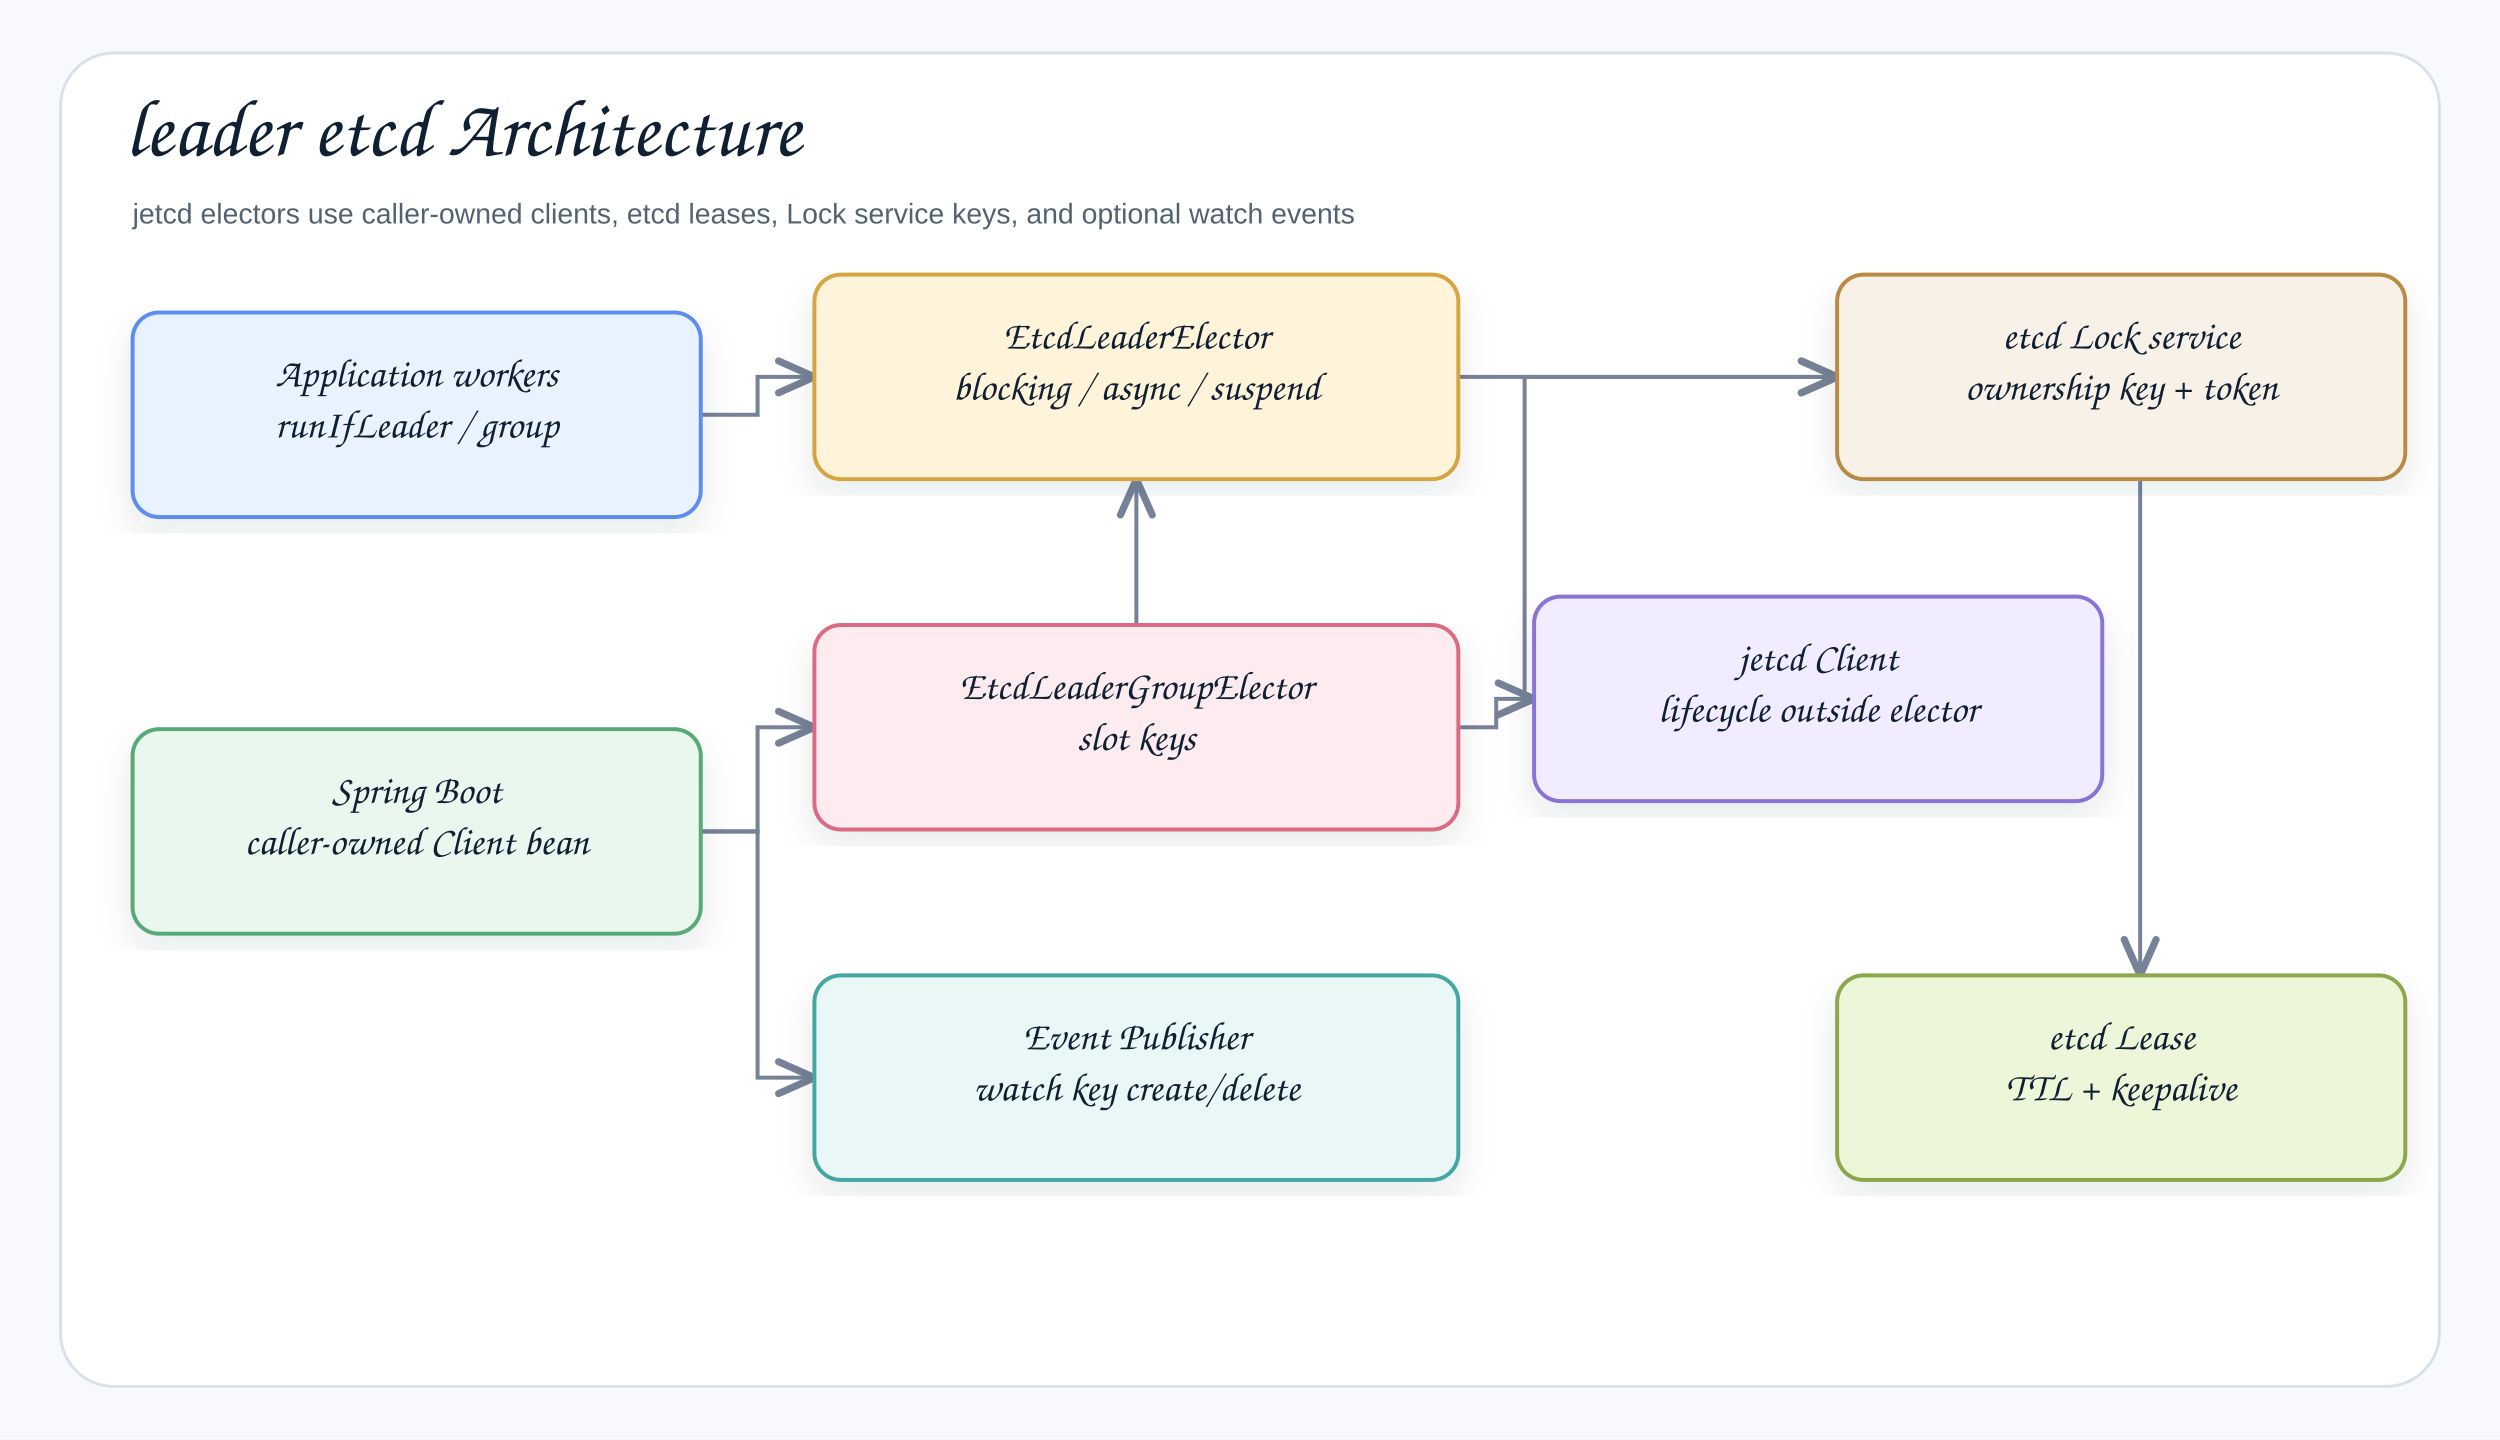
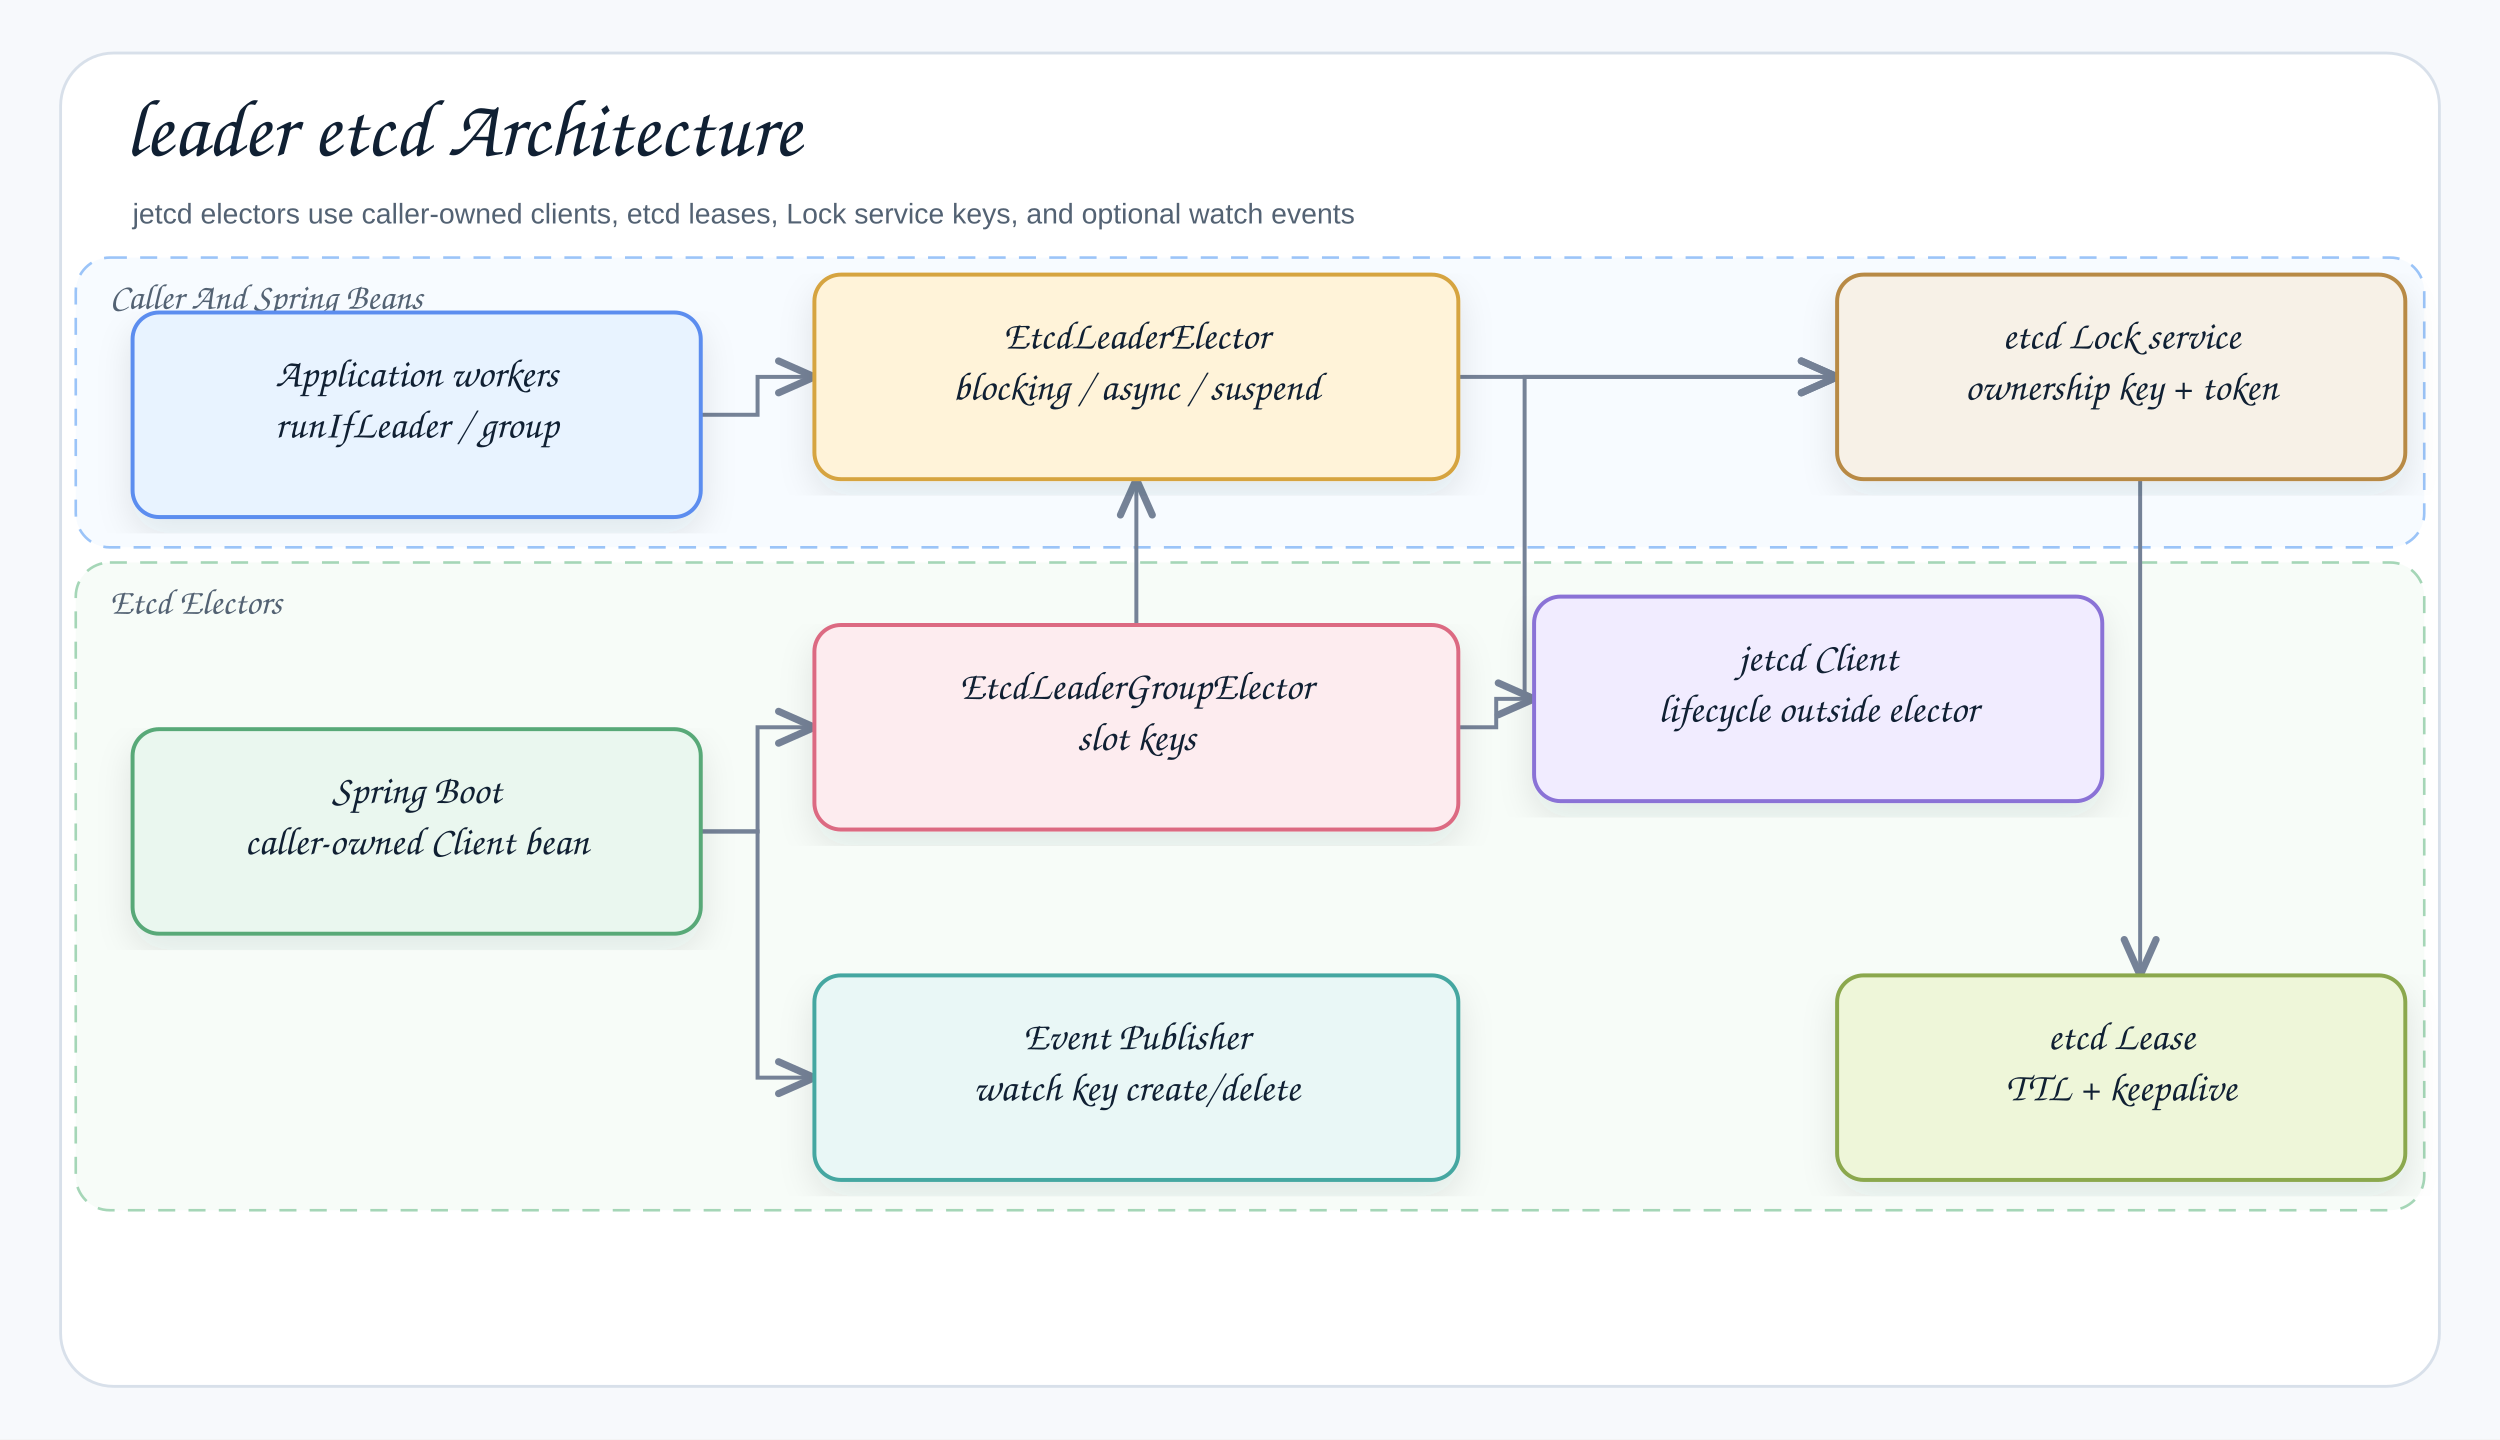
<svg xmlns="http://www.w3.org/2000/svg" width="1320" height="760" viewBox="0 0 1320 760" role="img" aria-label="leader etcd Architecture">
  <defs>
    <filter id="shadow" x="-8%" y="-8%" width="116%" height="116%">
      <feDropShadow dx="0" dy="8" stdDeviation="9" flood-color="#1f2937" flood-opacity="0.10" />
    </filter>
    <marker id="openArrow" markerWidth="12" markerHeight="10" refX="10" refY="5" orient="auto" markerUnits="strokeWidth">
      <path d="M 1 1 L 10 5 L 1 9" fill="none" stroke="#758297" stroke-width="1.8" stroke-linecap="round" stroke-linejoin="round" />
    </marker>
    <style>
    .canvas{fill:#f7f9fc}.frame{fill:#fff;stroke:#d8e0ea;stroke-width:1.5}
    .title{font-family:"Architects Daughter","Comic Mono","Comic Sans MS","Comic Sans",cursive;font-size:43px;font-weight:400;fill:#102033}
    .subtitle{font-family:"Comic Mono","Comic Sans MS","Comic Sans","Comic Neue",Arial,sans-serif;font-size:15px;font-weight:400;fill:#536273}
    .smallLabel{font-family:"Architects Daughter","Comic Mono","Comic Sans MS","Comic Sans",cursive;font-size:21px;font-weight:400;fill:#102033}
    .mono{font-family:"Comic Mono","Comic Sans MS","Comic Sans","Comic Neue",Arial,sans-serif;font-size:12px;font-weight:400;fill:#102033}
    .card{stroke-width:2.1;filter:url(#shadow)}
    .line{stroke:#758297;stroke-width:2.1;fill:none;marker-end:url(#openArrow)}
+ 
+     .layerBand{fill-opacity:0.45;stroke-width:1.4;stroke-dasharray:9 7}
+     .layerLabel{font-family:"Architects Daughter","Comic Mono","Comic Sans MS","Comic Sans",cursive;font-size:19px;font-weight:400;fill:#536273}
  </style>
  </defs>
  <rect class="canvas" width="1320" height="760" />
  <rect class="frame" x="32" y="28" width="1256" height="704" rx="28" />
  <text class="title" x="66" y="82">leader etcd Architecture</text>
  <text class="subtitle" x="70" y="118">jetcd electors use caller-owned clients, etcd leases, Lock service keys, and optional watch events</text>
+   <g id="layer-bands" aria-label="Layer bands">
+     <g data-layer="Caller And Spring Beans">
+       <rect class="layerBand" x="40" y="136" width="1240" height="153" rx="18" fill="#EEF6FF" stroke="#9BC4F8" />
+       <text class="layerLabel" x="58" y="163">Caller And Spring Beans</text>
+     </g>
+     <g data-layer="Etcd Electors">
+       <rect class="layerBand" x="40" y="297" width="1240" height="342" rx="18" fill="#EEF8F1" stroke="#A5D6B7" />
+       <text class="layerLabel" x="58" y="324">Etcd Electors</text>
+     </g>
+   </g>
  <path class="line" d="M370 219 L400 219 L400 199 L430 199" />
  <path class="line" d="M370 439 L400 439 L400 384 L430 384" />
  <path class="line" d="M370 439 L400 439 L400 569 L430 569" />
  <path class="line" d="M770 199 L970 199" />
  <path class="line" d="M770 384 L790 384 L790 369 L810 369" />
  <path class="line" d="M600 330 L600 253" />
  <path class="line" d="M1130 253 L1130 515" />
  <path class="line" d="M810 369 L805 369 L805 199 L970 199" />
  <g id="app" transform="translate(70,165)">
    <rect class="card" x="0" y="0" width="300" height="108" rx="14" fill="#E8F3FF" stroke="#5B8DEF" />
    <text class="smallLabel" x="150" y="39" text-anchor="middle">Application workers</text>
    <text class="smallLabel" x="150" y="66" text-anchor="middle">runIfLeader / group</text>
  </g>
  <g id="spring" transform="translate(70,385)">
    <rect class="card" x="0" y="0" width="300" height="108" rx="14" fill="#EAF7EF" stroke="#58A978" />
    <text class="smallLabel" x="150" y="39" text-anchor="middle">Spring Boot</text>
    <text class="smallLabel" x="150" y="66" text-anchor="middle">caller-owned Client bean</text>
  </g>
  <g id="single" transform="translate(430,145)">
    <rect class="card" x="0" y="0" width="340" height="108" rx="14" fill="#FFF3D9" stroke="#D6A441" />
    <text class="smallLabel" x="170" y="39" text-anchor="middle">EtcdLeaderElector</text>
    <text class="smallLabel" x="170" y="66" text-anchor="middle">blocking / async / suspend</text>
  </g>
  <g id="group" transform="translate(430,330)">
    <rect class="card" x="0" y="0" width="340" height="108" rx="14" fill="#FDECEF" stroke="#DC6B82" />
    <text class="smallLabel" x="170" y="39" text-anchor="middle">EtcdLeaderGroupElector</text>
    <text class="smallLabel" x="170" y="66" text-anchor="middle">slot keys</text>
  </g>
  <g id="watcher" transform="translate(430,515)">
    <rect class="card" x="0" y="0" width="340" height="108" rx="14" fill="#E9F7F6" stroke="#45A7A1" />
    <text class="smallLabel" x="170" y="39" text-anchor="middle">Event Publisher</text>
    <text class="smallLabel" x="170" y="66" text-anchor="middle">watch key create/delete</text>
  </g>
  <g id="client" transform="translate(810,315)">
    <rect class="card" x="0" y="0" width="300" height="108" rx="14" fill="#F1ECFF" stroke="#8A72D6" />
    <text class="smallLabel" x="150" y="39" text-anchor="middle">jetcd Client</text>
    <text class="smallLabel" x="150" y="66" text-anchor="middle">lifecycle outside elector</text>
  </g>
  <g id="lock" transform="translate(970,145)">
    <rect class="card" x="0" y="0" width="300" height="108" rx="14" fill="#F7F1E7" stroke="#B88A44" />
    <text class="smallLabel" x="150" y="39" text-anchor="middle">etcd Lock service</text>
    <text class="smallLabel" x="150" y="66" text-anchor="middle">ownership key + token</text>
  </g>
  <g id="lease" transform="translate(970,515)">
    <rect class="card" x="0" y="0" width="300" height="108" rx="14" fill="#EEF6D9" stroke="#8BA84D" />
    <text class="smallLabel" x="150" y="39" text-anchor="middle">etcd Lease</text>
    <text class="smallLabel" x="150" y="66" text-anchor="middle">TTL + keepalive</text>
  </g>
</svg>
